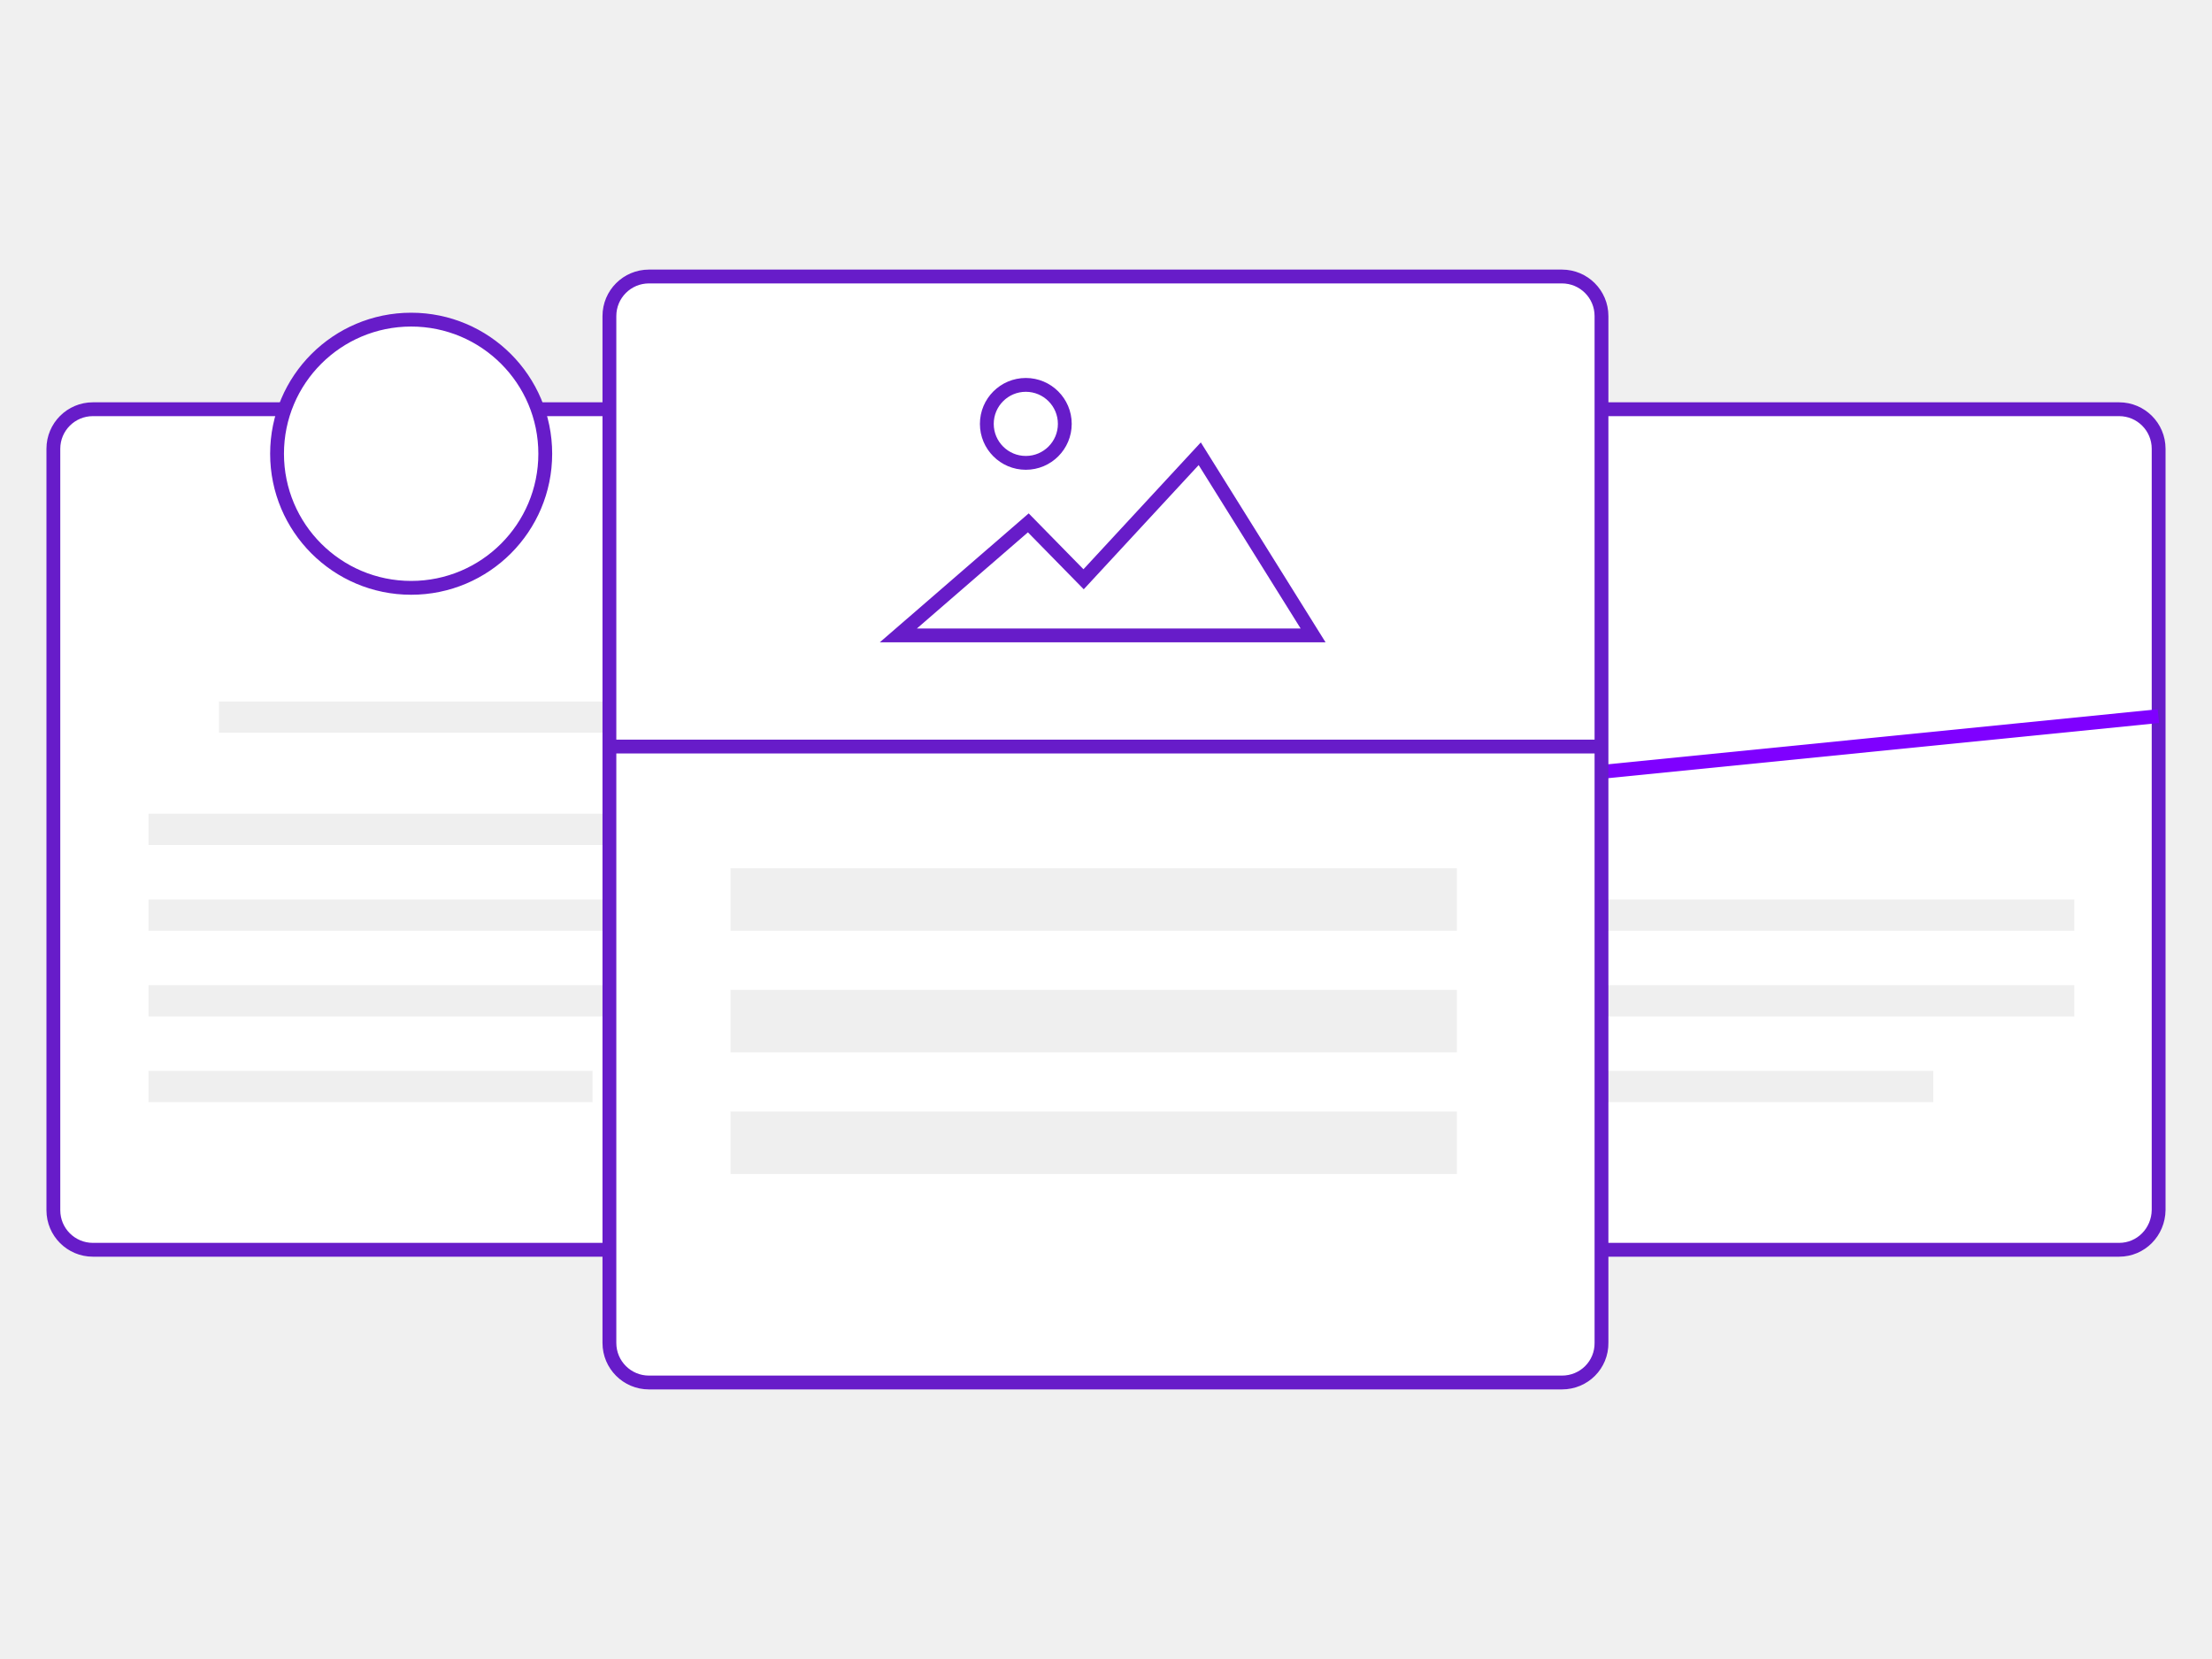
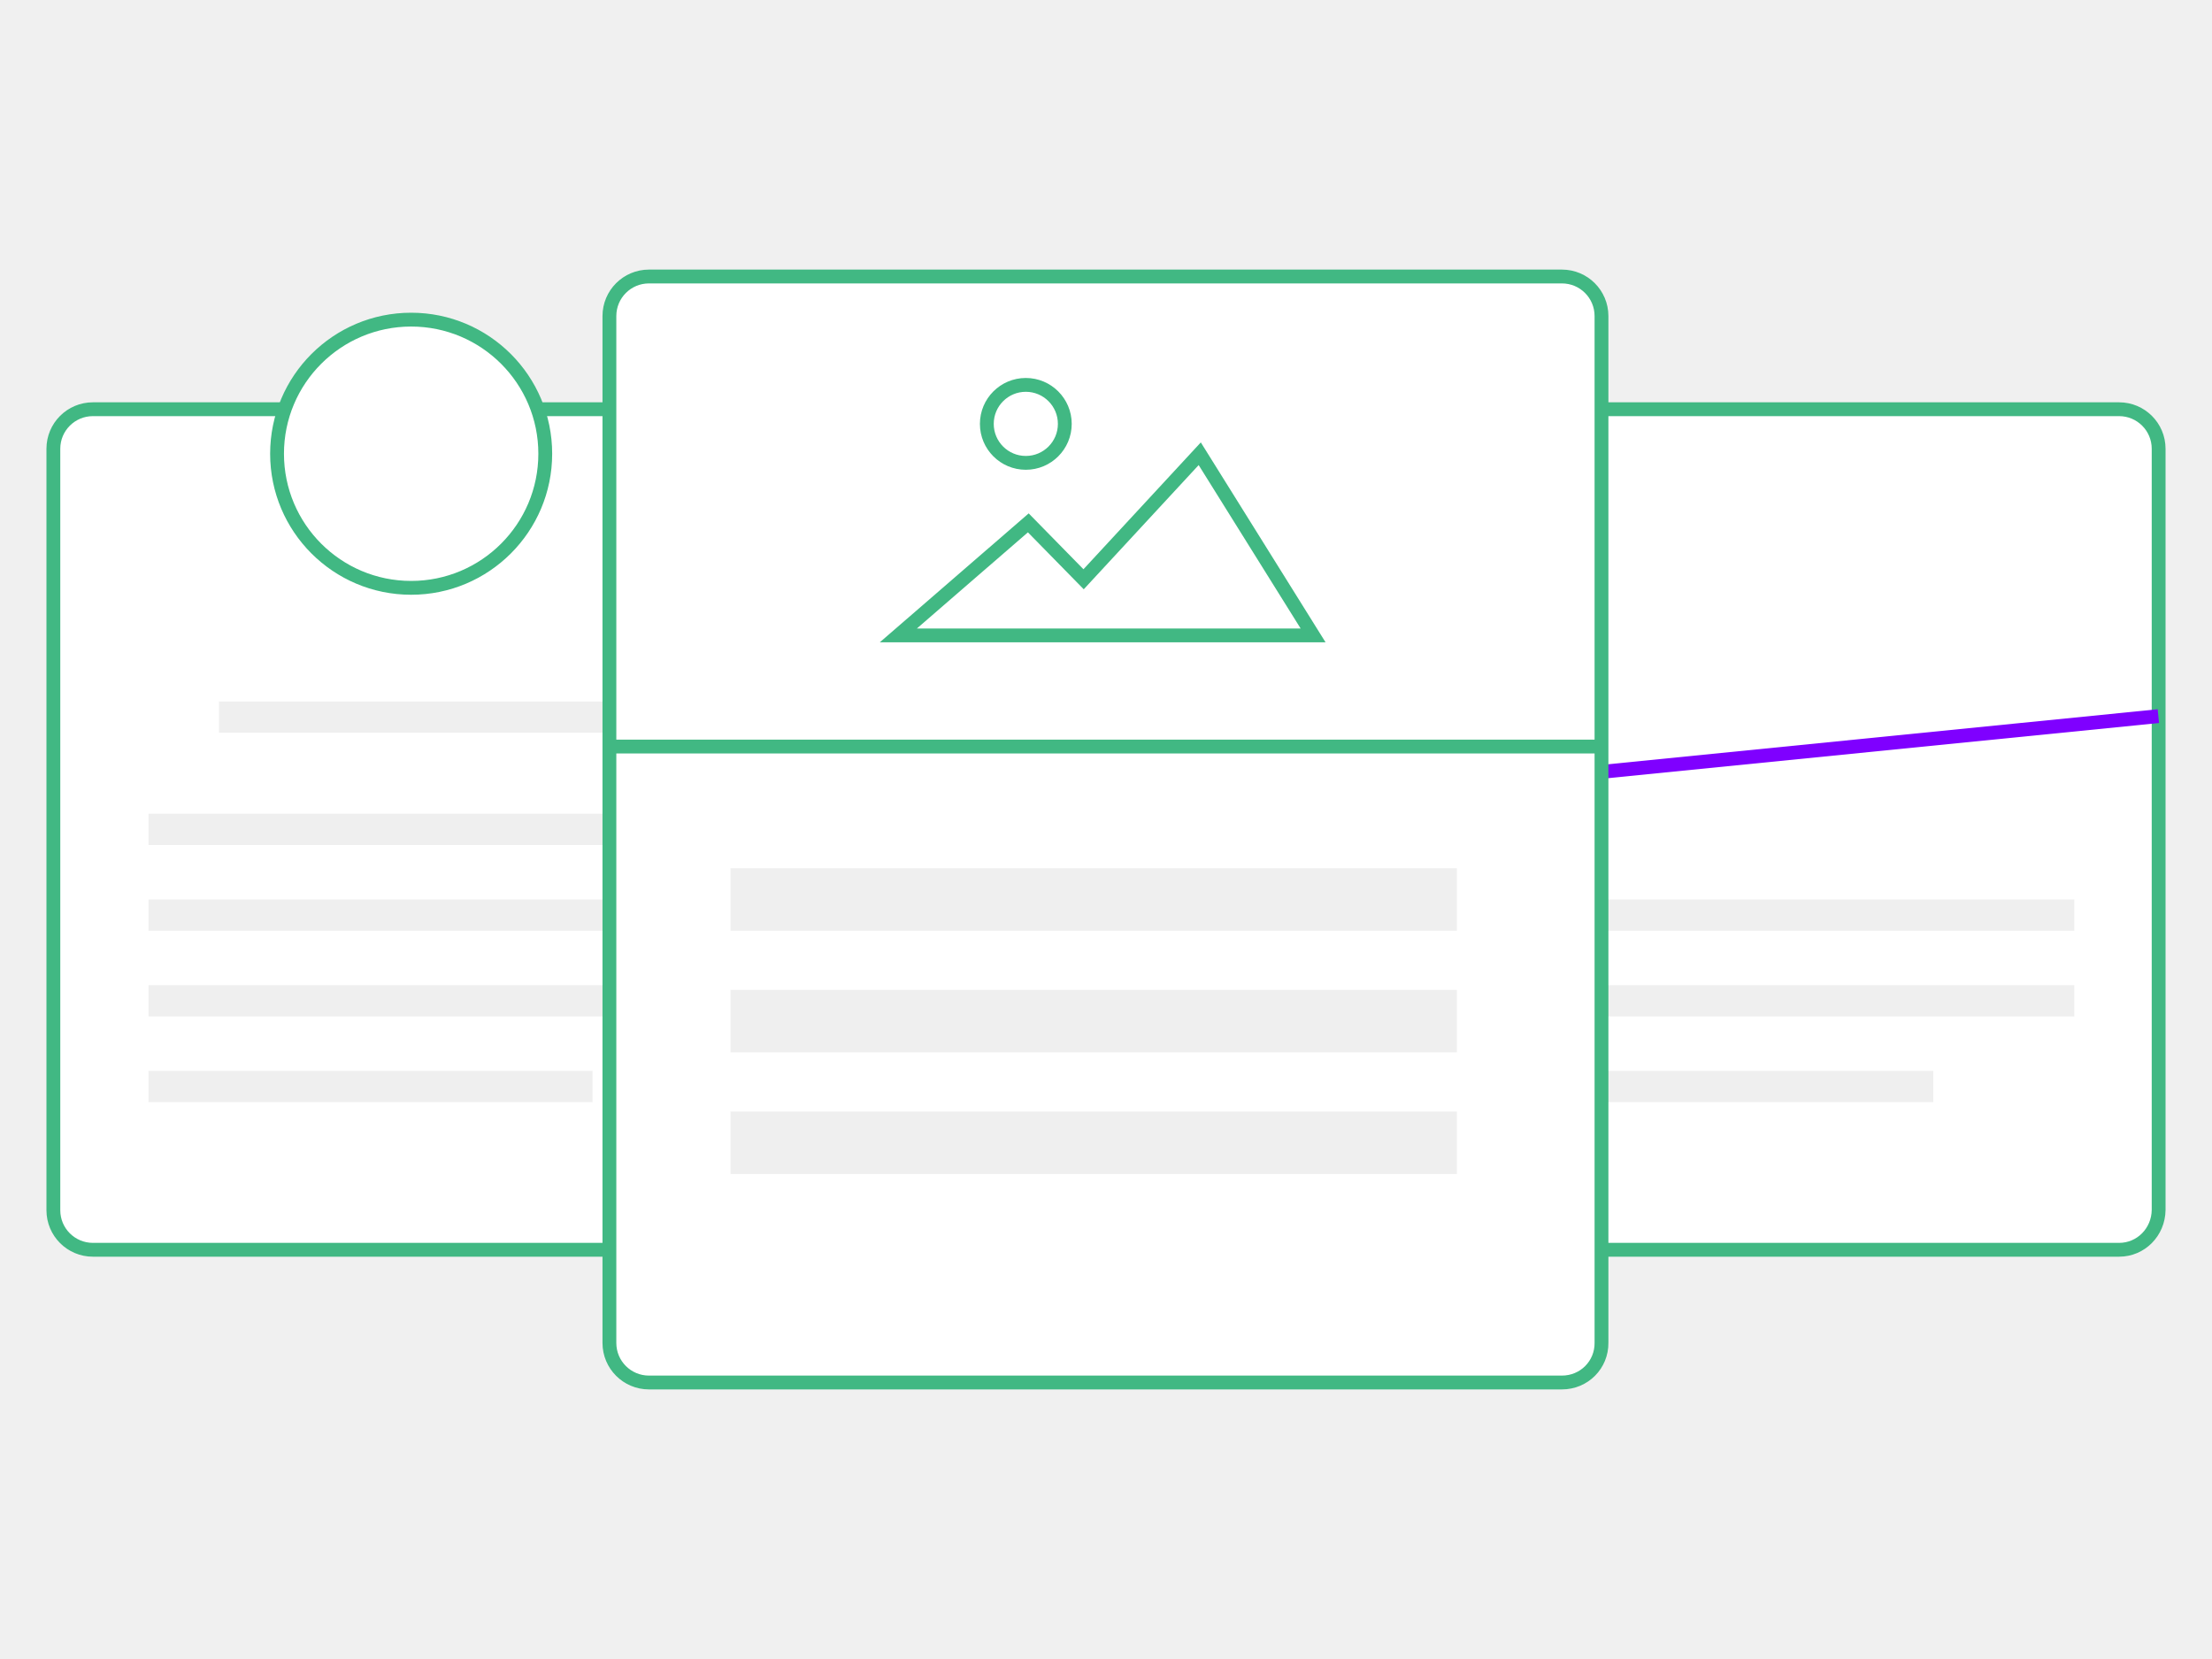
<svg xmlns="http://www.w3.org/2000/svg" version="1.1" id="Calque_1" x="0px" y="0px" viewBox="0 0 800 600" style="enable-background:new 0 0 800 600;" xml:space="preserve">
  <style type="text/css">
- 	.st0{fill:#FFFFFF;stroke:#671CC9;stroke-width:5;stroke-miterlimit:10;}
+ 	.st0{fill:#FFFFFF;stroke:#41b883;stroke-width:5;stroke-miterlimit:10;}
	.st1{fill:#EFEFEF;}
	.st2{fill:none;stroke:#7F00FF;stroke-width:5;stroke-miterlimit:10;}
</style>
  <g>
    <g>
      <path class="st0" d="M277.7,452H33.6c-7.9,0-14.3-6.4-14.3-14.3V162.3c0-7.9,6.4-14.3,14.3-14.3h244.1c7.9,0,14.3,6.4,14.3,14.3    v275.3C292.1,445.6,285.6,452,277.7,452z" />
      <rect id="XMLID_3_" x="79.2" y="253.7" class="st1" width="160.6" height="11.3" />
      <rect id="XMLID_4_" x="53.7" y="294.3" class="st1" width="211.6" height="11.3" />
      <rect id="XMLID_6_" x="53.7" y="325.3" class="st1" width="211.6" height="11.3" />
      <rect id="XMLID_7_" x="53.7" y="356.3" class="st1" width="211.6" height="11.3" />
      <rect id="XMLID_8_" x="53.7" y="387.3" class="st1" width="160.6" height="11.3" />
      <circle class="st0" cx="148.7" cy="164.1" r="48.5" />
    </g>
    <g>
      <path class="st0" d="M766.4,452H522.3c-7.9,0-14.3-6.4-14.3-14.3V162.3c0-7.9,6.4-14.3,14.3-14.3h244.1c7.9,0,14.3,6.4,14.3,14.3    v275.3C780.6,445.6,774.3,452,766.4,452z" />
      <rect id="XMLID_11_" x="538.6" y="325.3" class="st1" width="211.6" height="11.3" />
      <rect id="XMLID_10_" x="538.6" y="356.3" class="st1" width="211.6" height="11.3" />
      <rect id="XMLID_9_" x="538.6" y="387.3" class="st1" width="160.6" height="11.3" />
      <line class="st2" x1="507.9" y1="286.3" x2="780.6" y2="259" />
    </g>
    <g>
      <path class="st0" d="M564.9,500H234.7c-7.9,0-14.3-6.4-14.3-14.3V114.3c0-7.9,6.4-14.3,14.3-14.3h330.2c7.9,0,14.3,6.4,14.3,14.3    v371.3C579.3,493.6,572.9,500,564.9,500z" />
      <rect id="XMLID_5_" x="264.2" y="314" class="st1" width="262.7" height="22.6" />
      <rect id="XMLID_1_" x="264.2" y="358" class="st1" width="262.7" height="22.6" />
      <rect id="XMLID_2_" x="264.2" y="402" class="st1" width="262.7" height="22.6" />
      <line class="st0" x1="220.5" y1="270" x2="579.3" y2="270" />
      <g>
        <polygon class="st0" points="324.9,229.8 371.9,189.1 391.9,209.5 433.9,164.1 474.9,229.8    " />
        <circle class="st0" cx="371" cy="153.3" r="14.1" />
      </g>
    </g>
  </g>
</svg>
